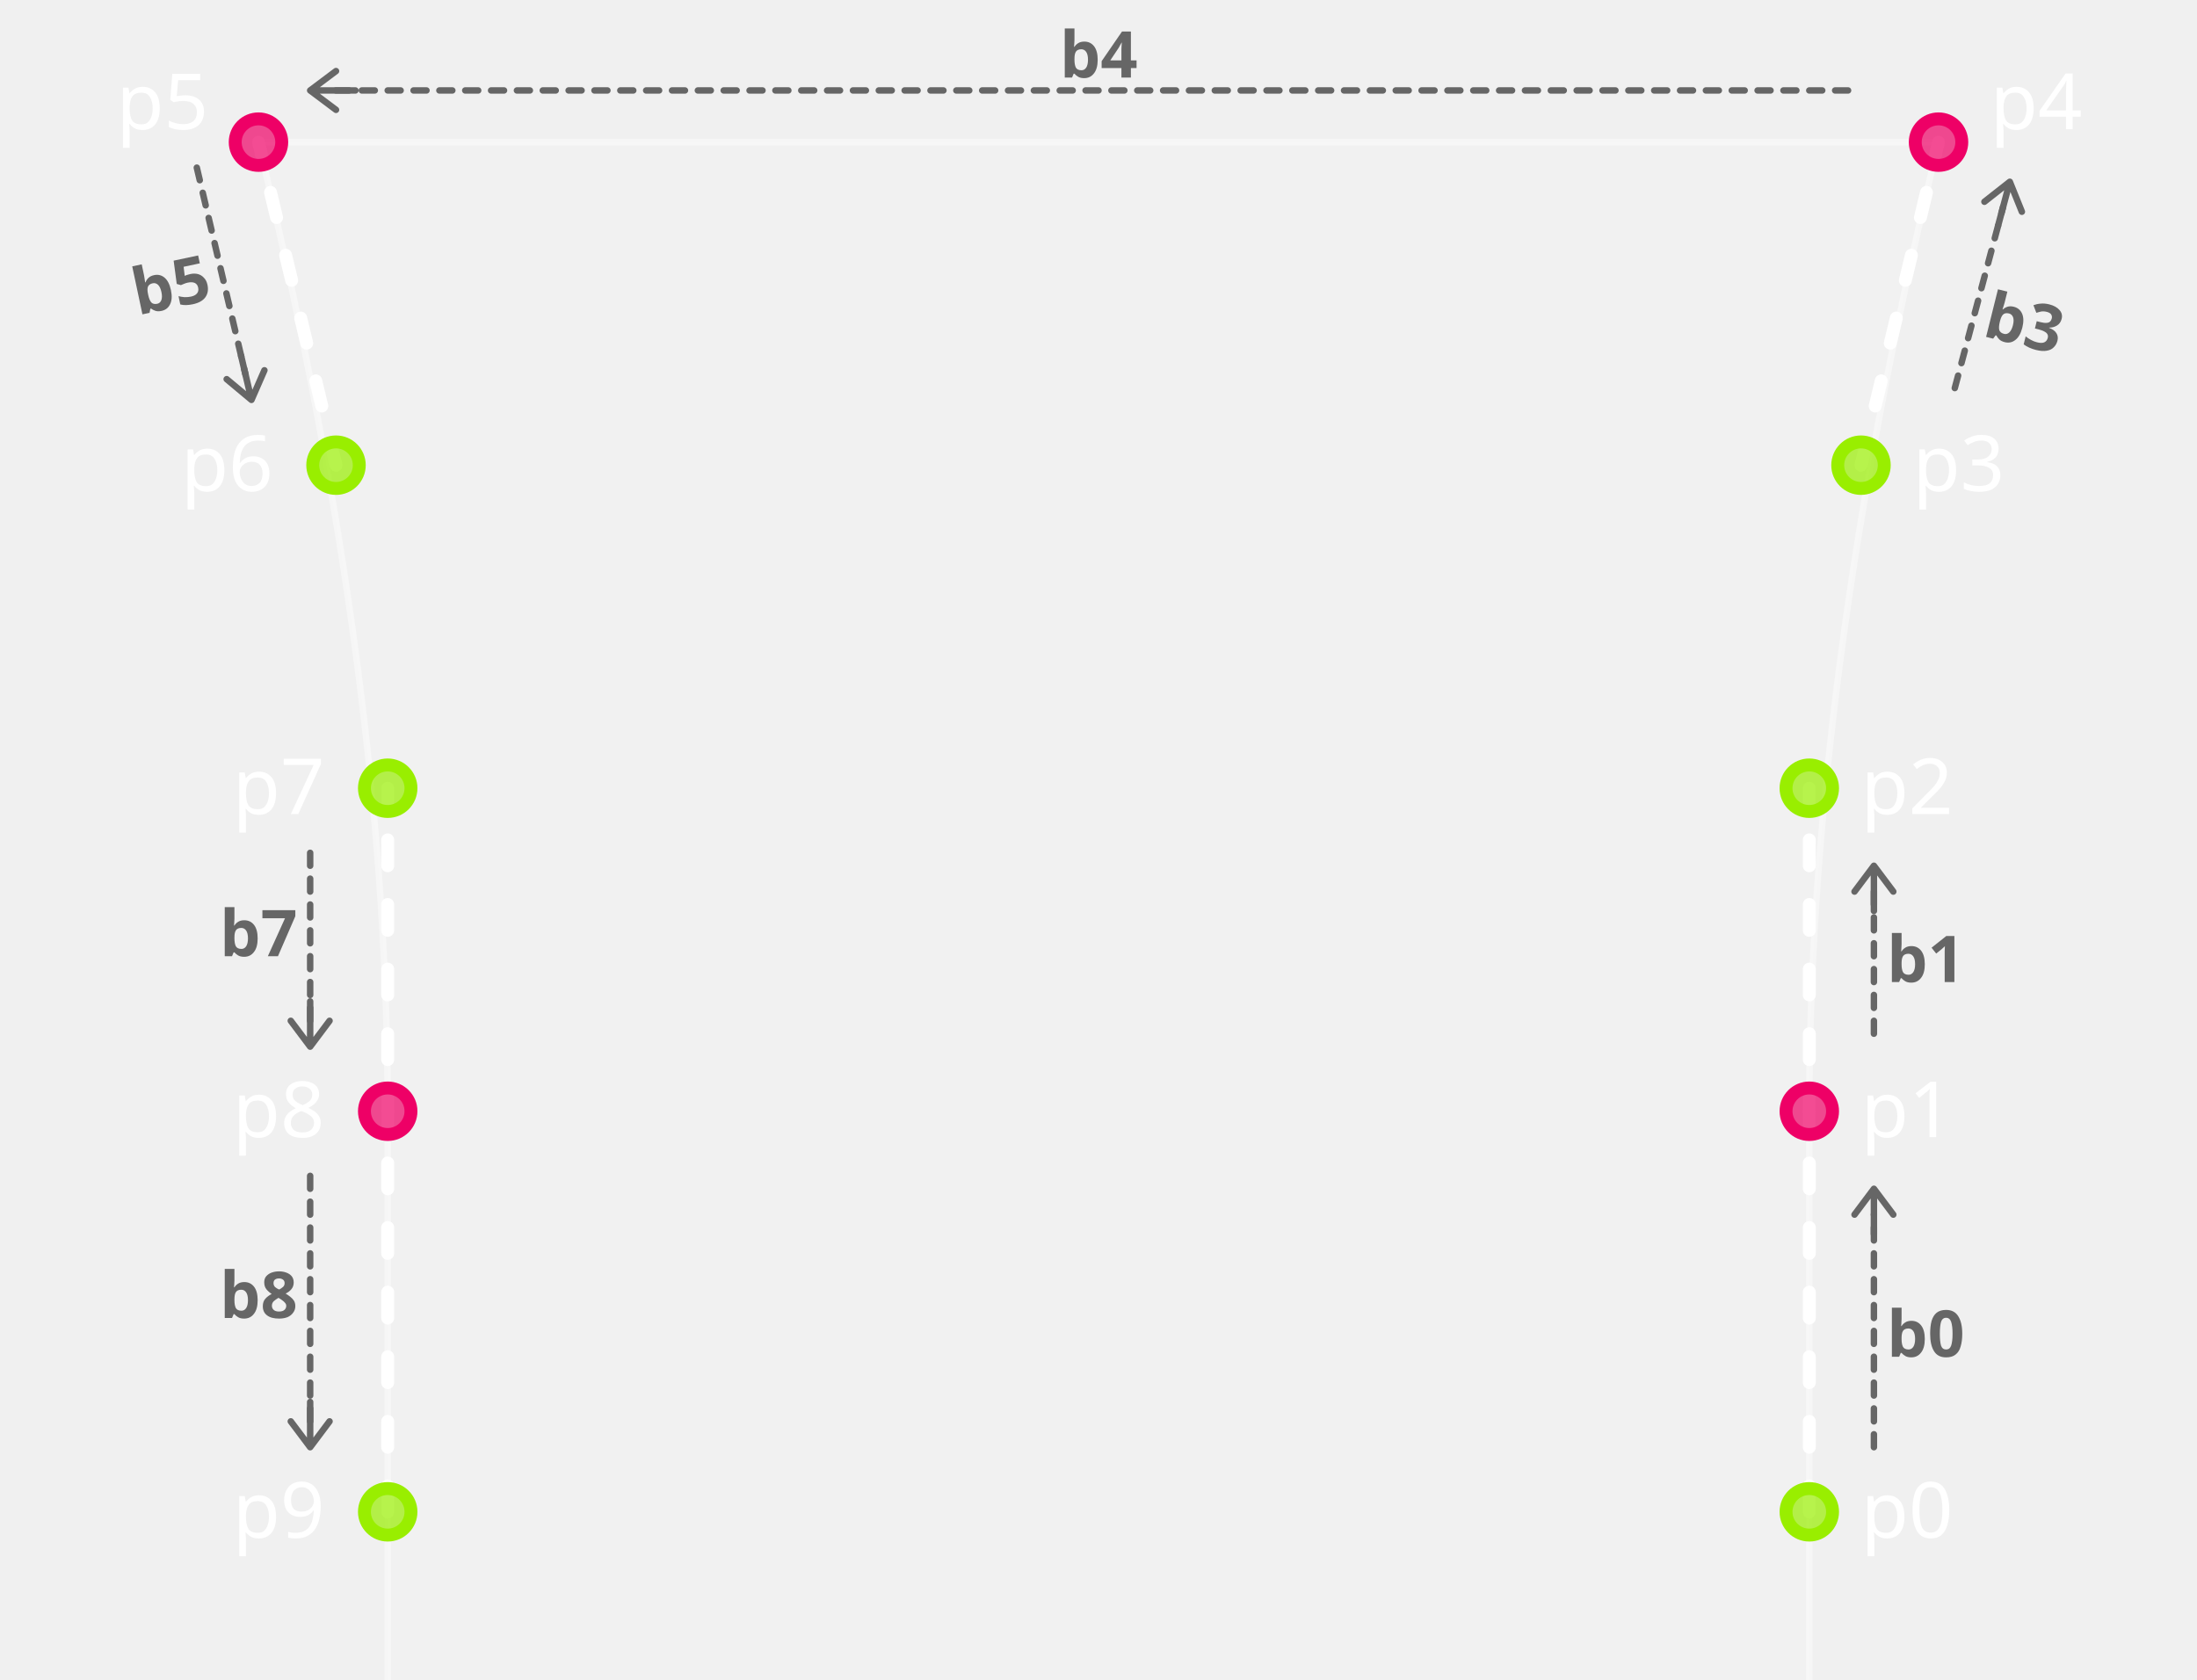
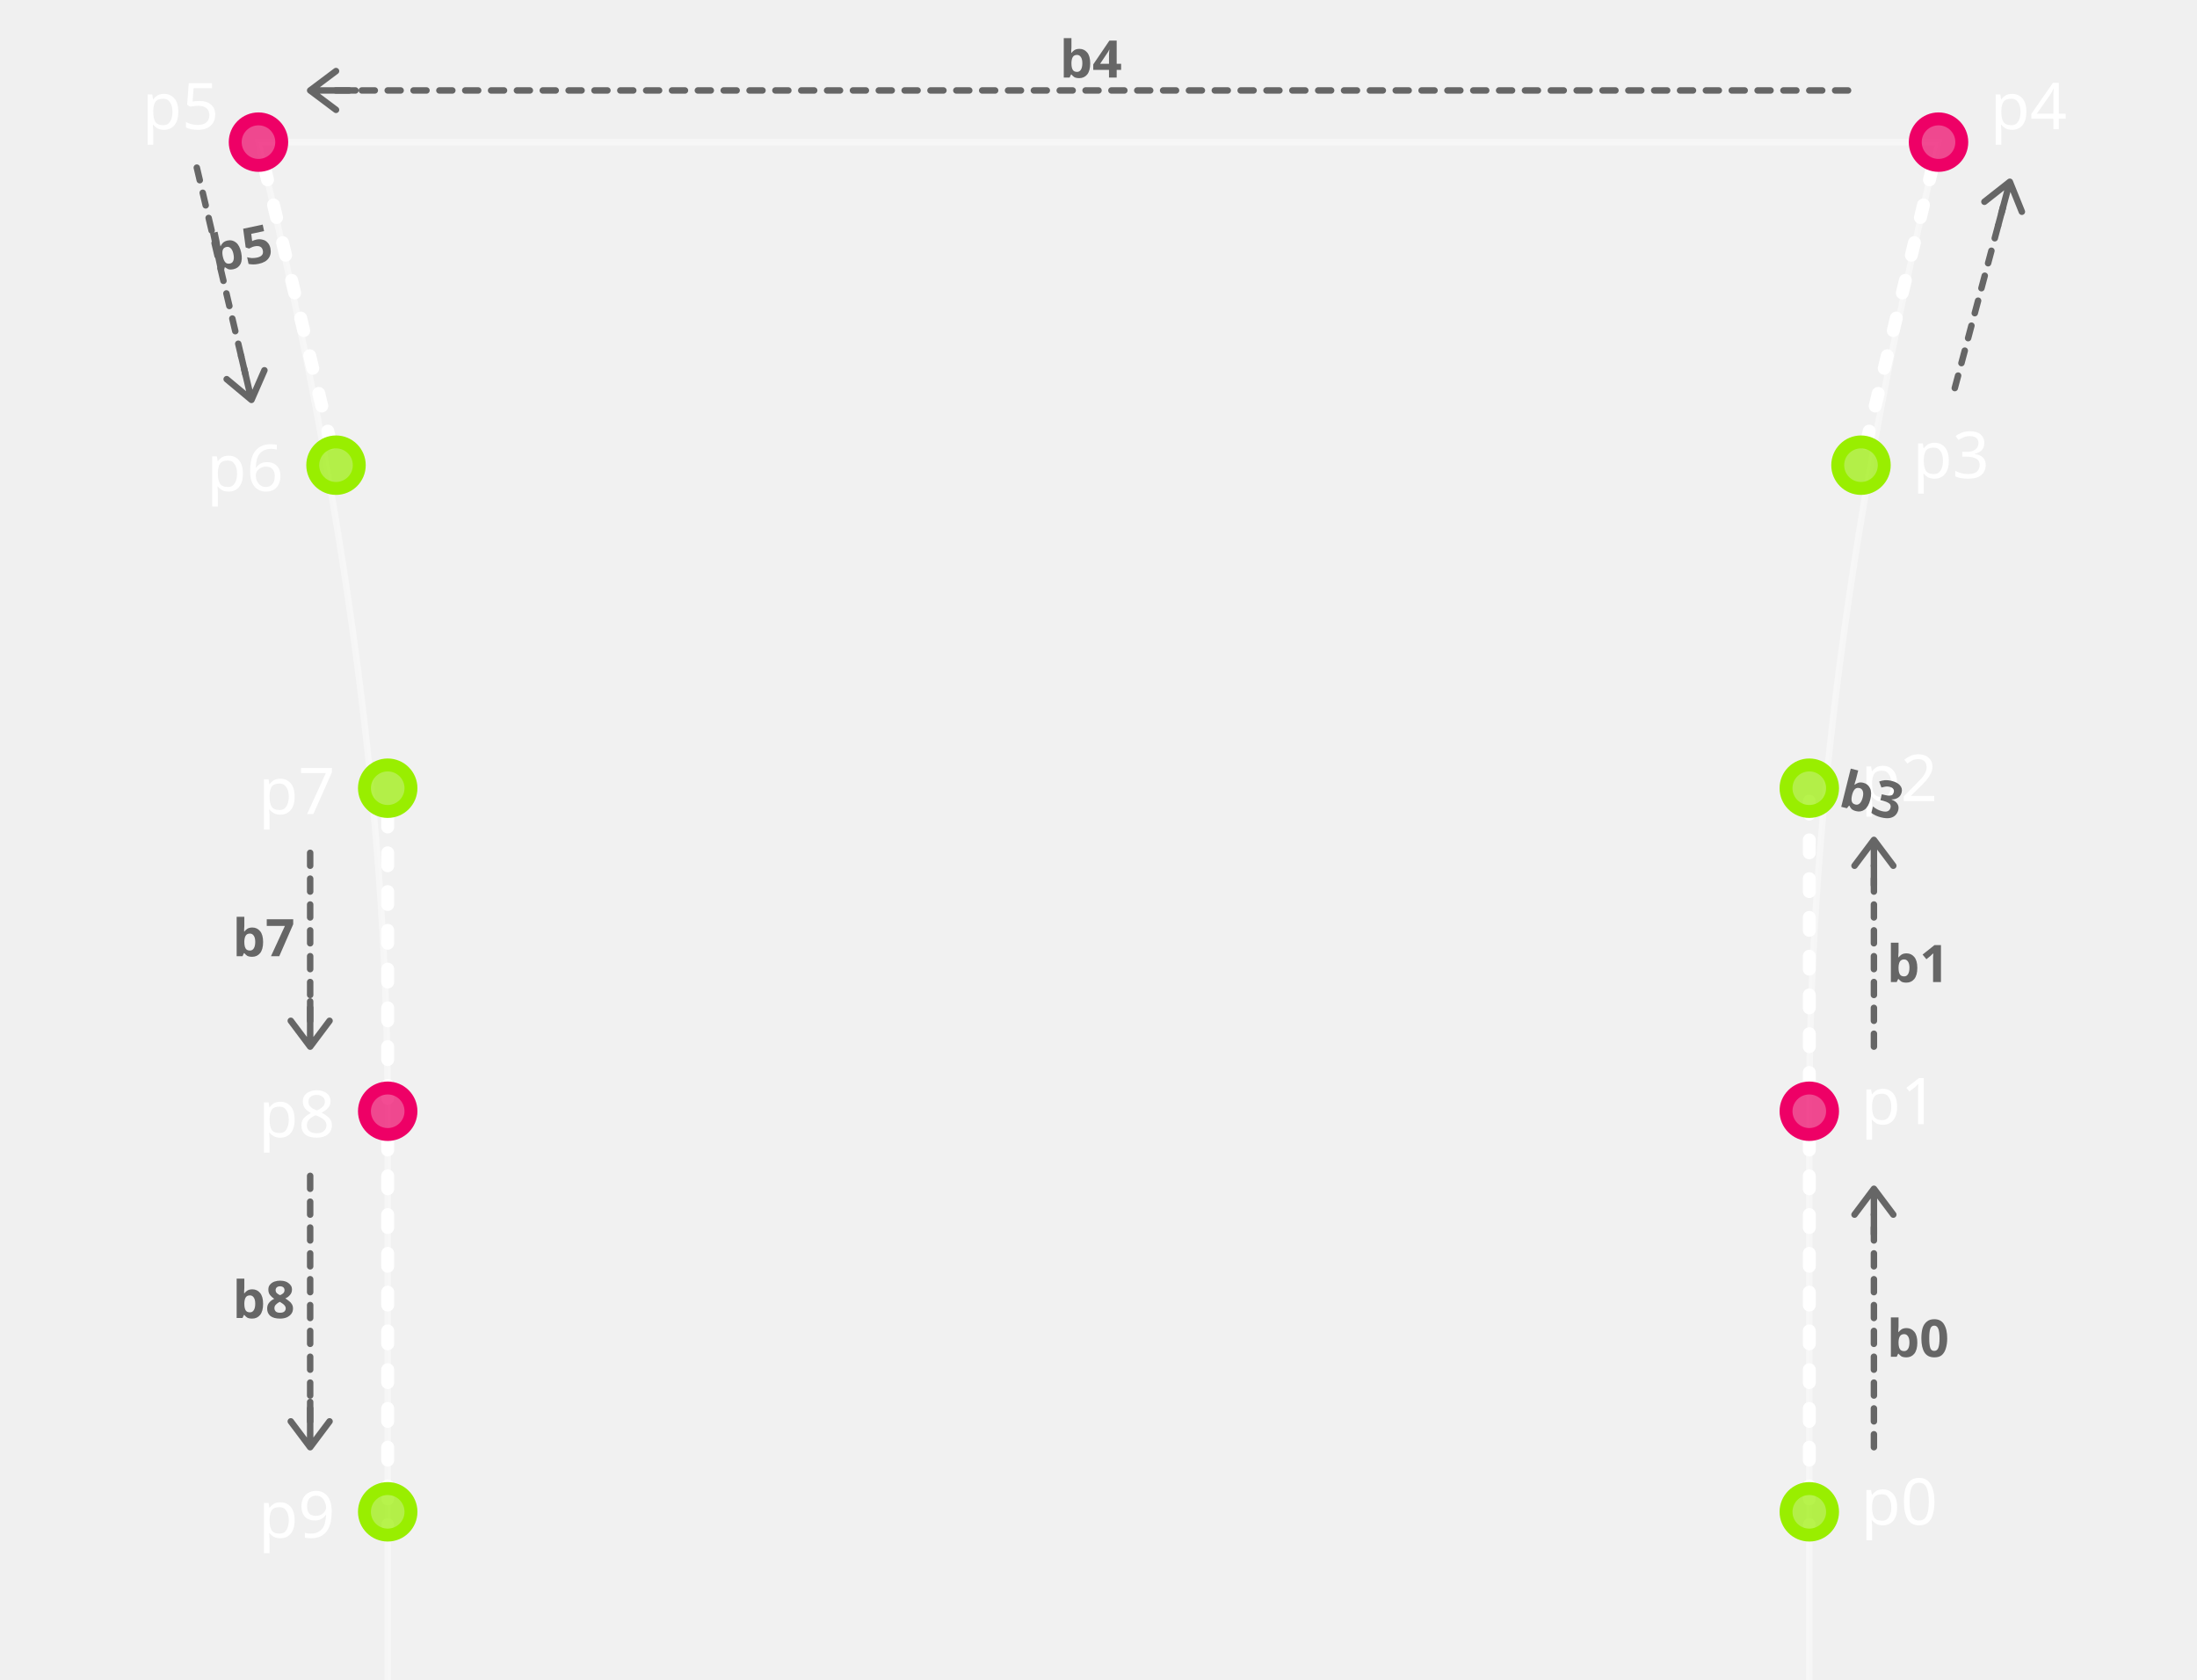
<svg xmlns="http://www.w3.org/2000/svg" width="500px" viewBox="0 4 170 130">
  <defs>
    <style>
- 		svg {
- 			background-color:#0007;
- 		}
- 		line {
- 			stroke:#fff;
- 			stroke-dasharray:2px 3px;
- 			stroke-width:1;
- 			stroke-linecap:round;
- 			stroke-dashoffset:1px;
- 		}
- 		text {
- 			fill:#fff;
- 			font-size:6px;
- 			font-family:Nunito,sans-serif;
- 		}
- 		circle, .hc {
- 			r:1.8;
- 			stroke:currentColor;
- 			fill:currentColor;
- 			fill-opacity:0.7;
- 			stroke-width:1;
- 		}
- 		.c {
- 			color:#e06;
- 		}
- 		.h {
- 			color:#9e0;
- 		}
- 		.gs {
- 			fill: none;
- 			stroke: #666;
- 			stroke-dasharray: 1 1;
- 			stroke-width:.5;
- 			stroke-linecap:round;
- 		}
- 		.ga {
- 			fill: none;
- 			stroke: #666;
- 			stroke-dasharray: none;
- 			stroke-width:1;
- 			stroke-linecap:round;
- 			stroke-linejoin: round;
- 		}
- 		.gt {
- 			fill:#666;
- 			font-size:5px;
- 			font-weight: 600;
- 			font-family:Nunito,sans-serif;
- 		}
- 	</style>
+ 			svg {
+ 				background-color:#0007;
+ 			}
+ 			line {
+ 				stroke:#fff;
+ 				stroke-dasharray:1px 2px;
+ 				stroke-width:1;
+ 				stroke-linecap:round;
+ 				stroke-dashoffset:1px;
+ 			}
+ 			text {
+ 				fill:#fff;
+ 				font-size:5px;
+ 				font-family:Nunito,sans-serif;
+ 			}
+ 			circle, .hc {
+ 				r:1.8;
+ 				stroke:currentColor;
+ 				fill:currentColor;
+ 				fill-opacity:0.7;
+ 				stroke-width:1;
+ 			}
+ 			.c {
+ 				color:#e06;
+ 			}
+ 			.h {
+ 				color:#9e0;
+ 			}
+ 			.g {
+ 				color:#888;
+ 			}
+ 			.f {
+ 				opacity: 100%
+ 			}
+ 			.gs {
+ 				fill: none;
+ 				stroke: #666;
+ 				stroke-dasharray: 1 1;
+ 				stroke-width:.5;
+ 				stroke-linecap:round;
+ 			}
+ 			.ga {
+ 				fill: none;
+ 				stroke: #666;
+ 				stroke-dasharray: none;
+ 				stroke-width:1;
+ 				stroke-linecap:round;
+ 				stroke-linejoin: round;
+ 			}
+ 			.gt {
+ 				fill:#666;
+ 				font-size:4px;
+ 				font-weight: 700;
+ 				font-family:Nunito,sans-serif;
+ 				transform-box: fill-box;
+ 				transform-origin: center;
+ 			}
+ 		</style>
    <marker id="arrow" viewBox="0 0 10 12" refX="4" refY="5" markerUnits="strokeWidth" markerWidth="10" markerHeight="12" orient="auto" class="ga">
      <path d="M 4,2 8,5 4,8 M 8, 5 L 1, 5" />
    </marker>
  </defs>
  <path d="M140,150L140,90C140,65,144,40,150,15L20,15C26,40,30,65,30,90L30,150" fill="#fff1" stroke="#fff6" stroke-width=".5" />
  <line x1="140" y1="90" x2="140" y2="122" />
  <line x1="140" y1="90" x2="140" y2="65" />
  <line x1="150" y1="15" x2="144" y2="40" />
  <line x1="20" y1="15" x2="26" y2="40" />
  <line x1="30" y1="65" x2="30" y2="90" />
  <line x1="30" y1="90" x2="30" y2="122" />
  <circle cx="140" cy="121" class="h" />
  <circle cx="140" cy="90" class="c" />
  <circle cx="140" cy="65" class="h" />
  <circle cx="144" cy="40" class="h" />
  <circle cx="150" cy="15" class="c" />
  <circle cx="20" cy="15" class="c" />
  <circle cx="26" cy="40" class="h" />
  <circle cx="30" cy="65" class="h" />
  <circle cx="30" cy="90" class="c" />
  <circle cx="30" cy="121" class="h" />
-   <text x="144" y="123">p0</text>
-   <text x="144" y="92">p1</text>
-   <text x="144" y="67">p2</text>
-   <text x="148" y="42">p3</text>
+   <text x="144" y="122">p0</text>
+   <text x="144" y="91">p1</text>
+   <text x="144" y="66">p2</text>
+   <text x="148" y="41">p3</text>
  <text x="154" y="14">p4</text>
-   <text x="9" y="14">p5</text>
-   <text x="14" y="42">p6</text>
-   <text x="18" y="67">p7</text>
-   <text x="18" y="92">p8</text>
-   <text x="18" y="123">p9</text>
+   <text x="11" y="14">p5</text>
+   <text x="16" y="42">p6</text>
+   <text x="20" y="67">p7</text>
+   <text x="20" y="92">p8</text>
+   <text x="20" y="123">p9</text>
  <line class="gs" x1="145" y1="117" x2="145" y2="98" marker-end="url(#arrow)" />
  <text x="146" y="109" class="gt">b0</text>
-   <line class="gs" x1="145" y1="85" x2="145" y2="73" marker-end="url(#arrow)" />
+   <line class="gs" x1="145" y1="86" x2="145" y2="71" marker-end="url(#arrow)" />
  <text x="146" y="80" class="gt">b1</text>
  <line class="gs" x1="151" y1="35" x2="155" y2="20" marker-end="url(#arrow)" />
-   <text x="156" y="-8" class="gt" transform="rotate(14)">b3</text>
+   <text x="154" y="30" class="gt" transform="rotate(14)">b3</text>
  <line class="gs" x1="144" y1="11" x2="26" y2="11" marker-end="url(#arrow)" />
  <text x="82" y="10" class="gt">b4</text>
  <line class="gs" x1="15" y1="16" x2="19" y2="33" marker-end="url(#arrow)" />
-   <text x="4.5" y="30" class="gt" transform="rotate(-12)">b5</text>
+   <text x="11" y="28" class="gt" transform="rotate(-12)">b5</text>
  <line class="gs" x1="24" y1="69" x2="24" y2="83" marker-end="url(#arrow)" />
-   <text x="17" y="78" class="gt">b7</text>
+   <text x="18" y="78" class="gt">b7</text>
  <line class="gs" x1="24" y1="94" x2="24" y2="114" marker-end="url(#arrow)" />
-   <text x="17" y="106" class="gt">b8</text>
+   <text x="18" y="106" class="gt">b8</text>
</svg>
